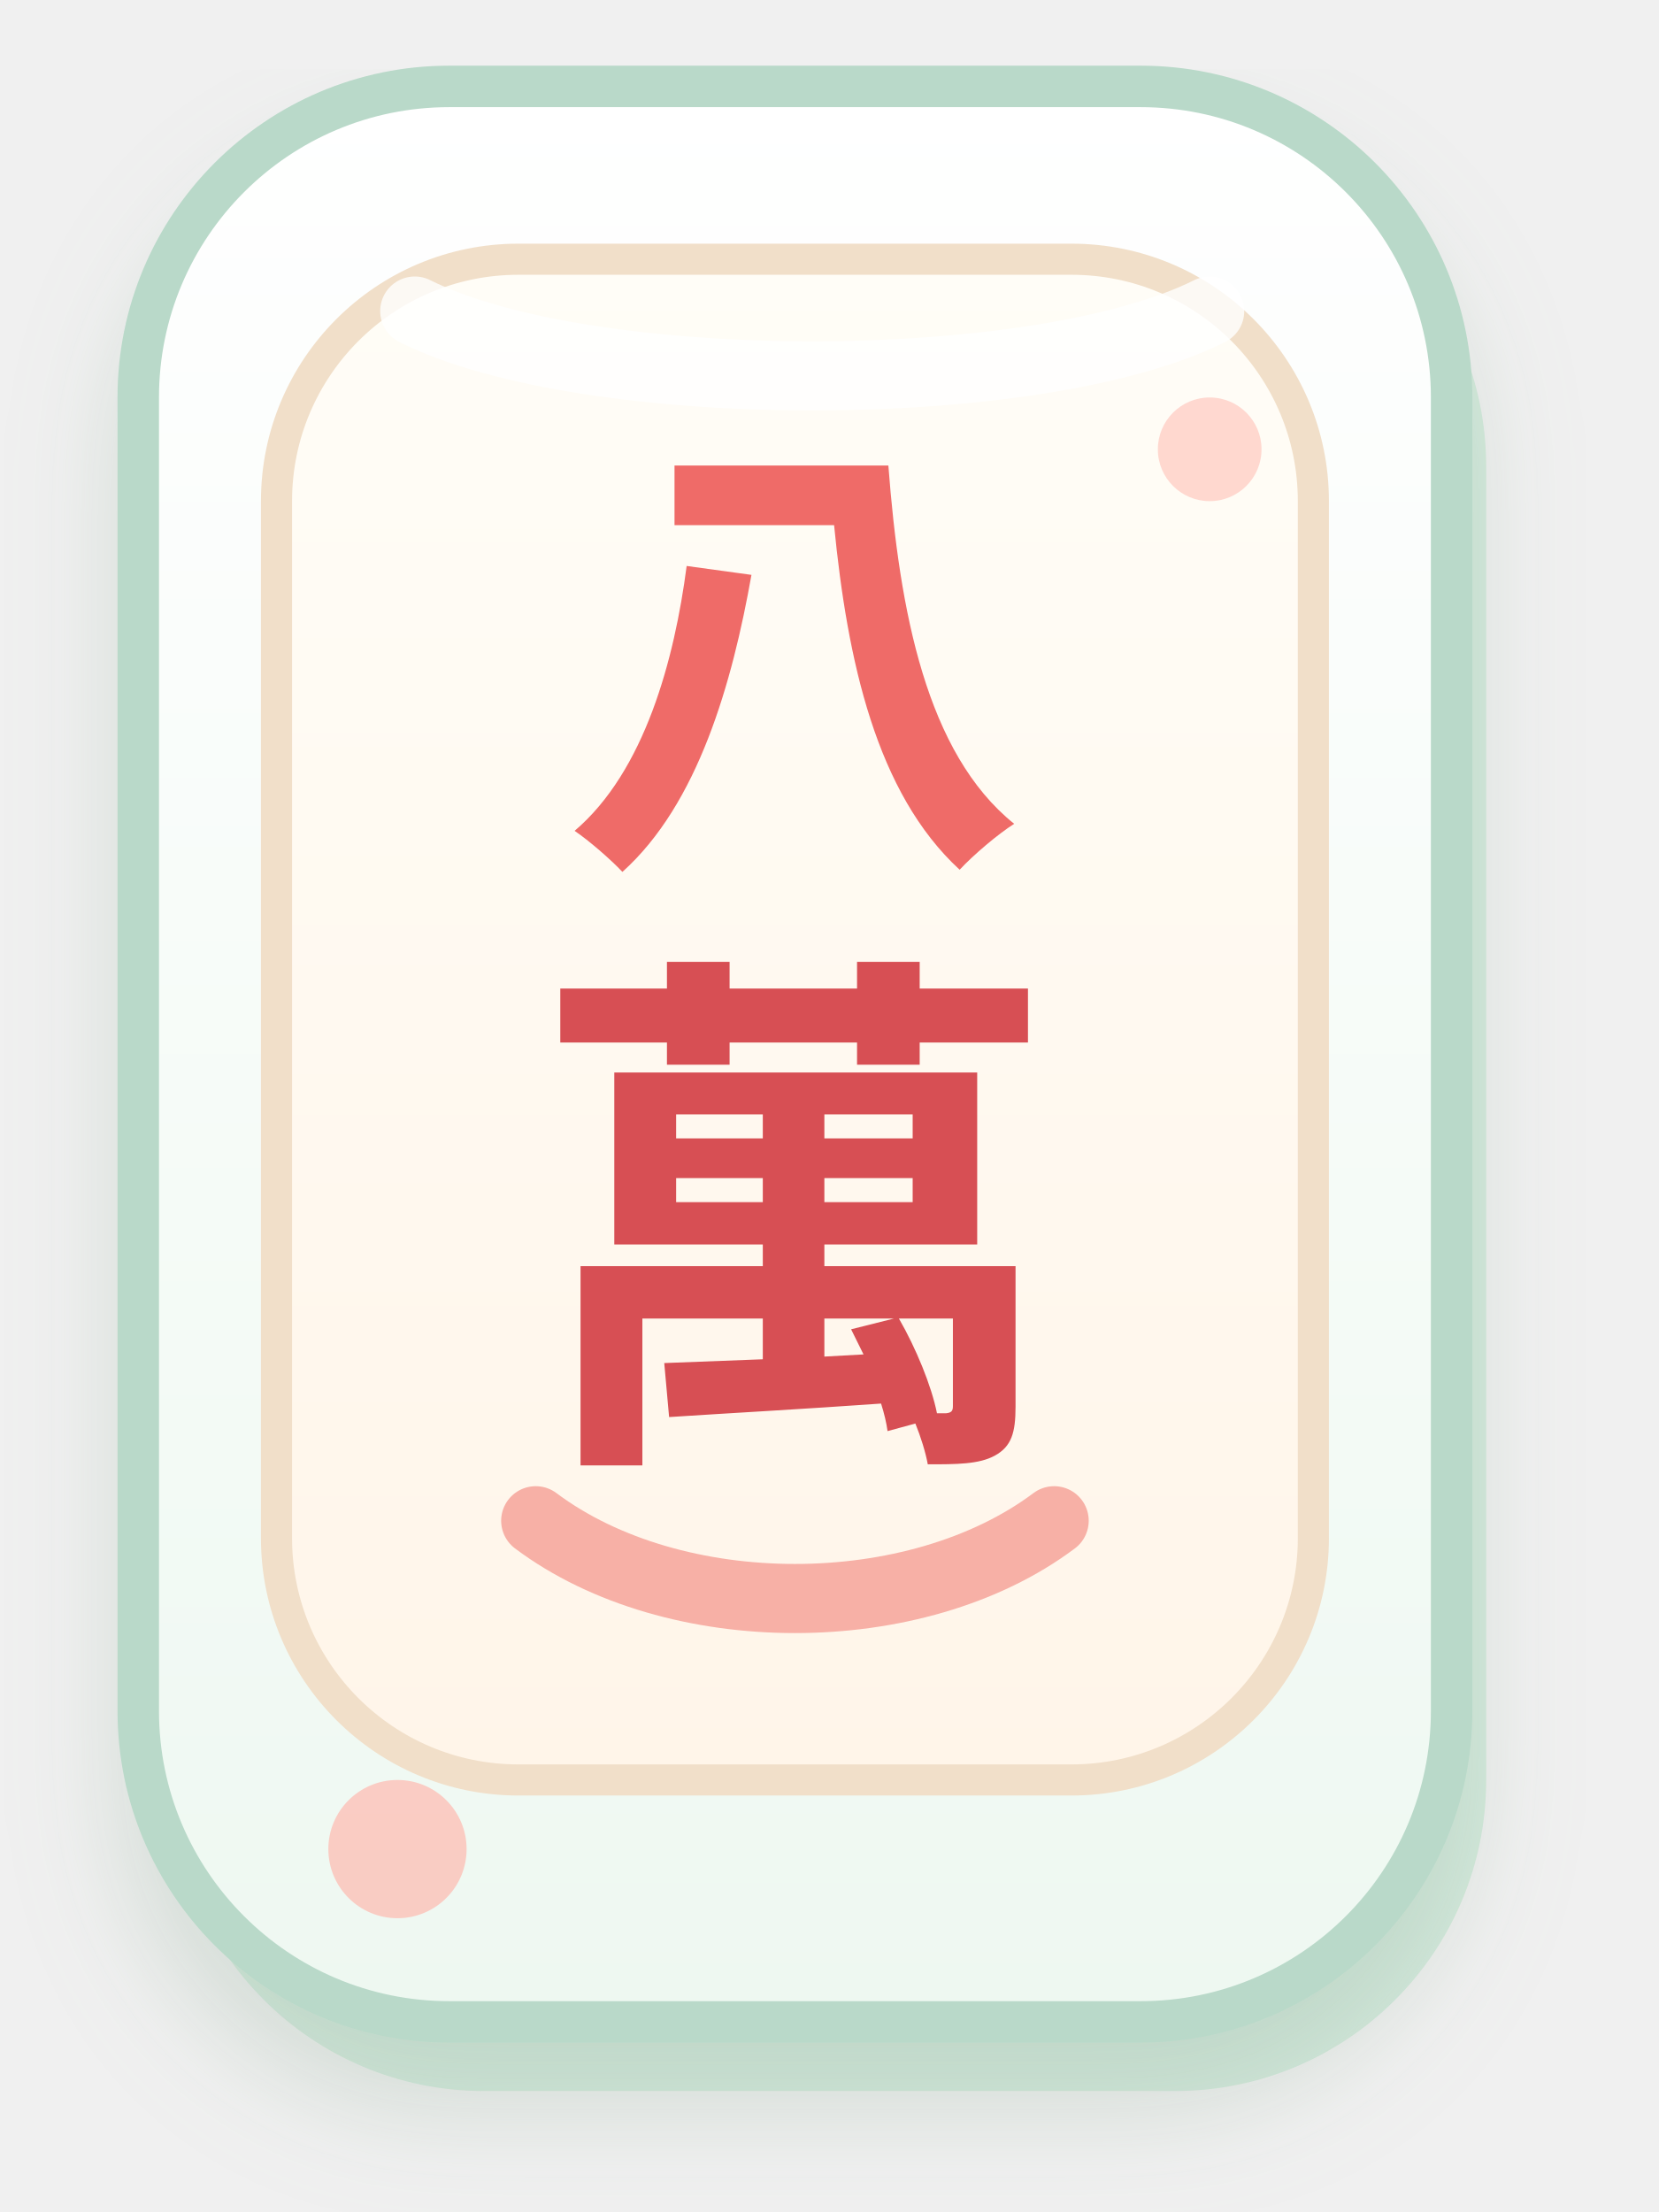
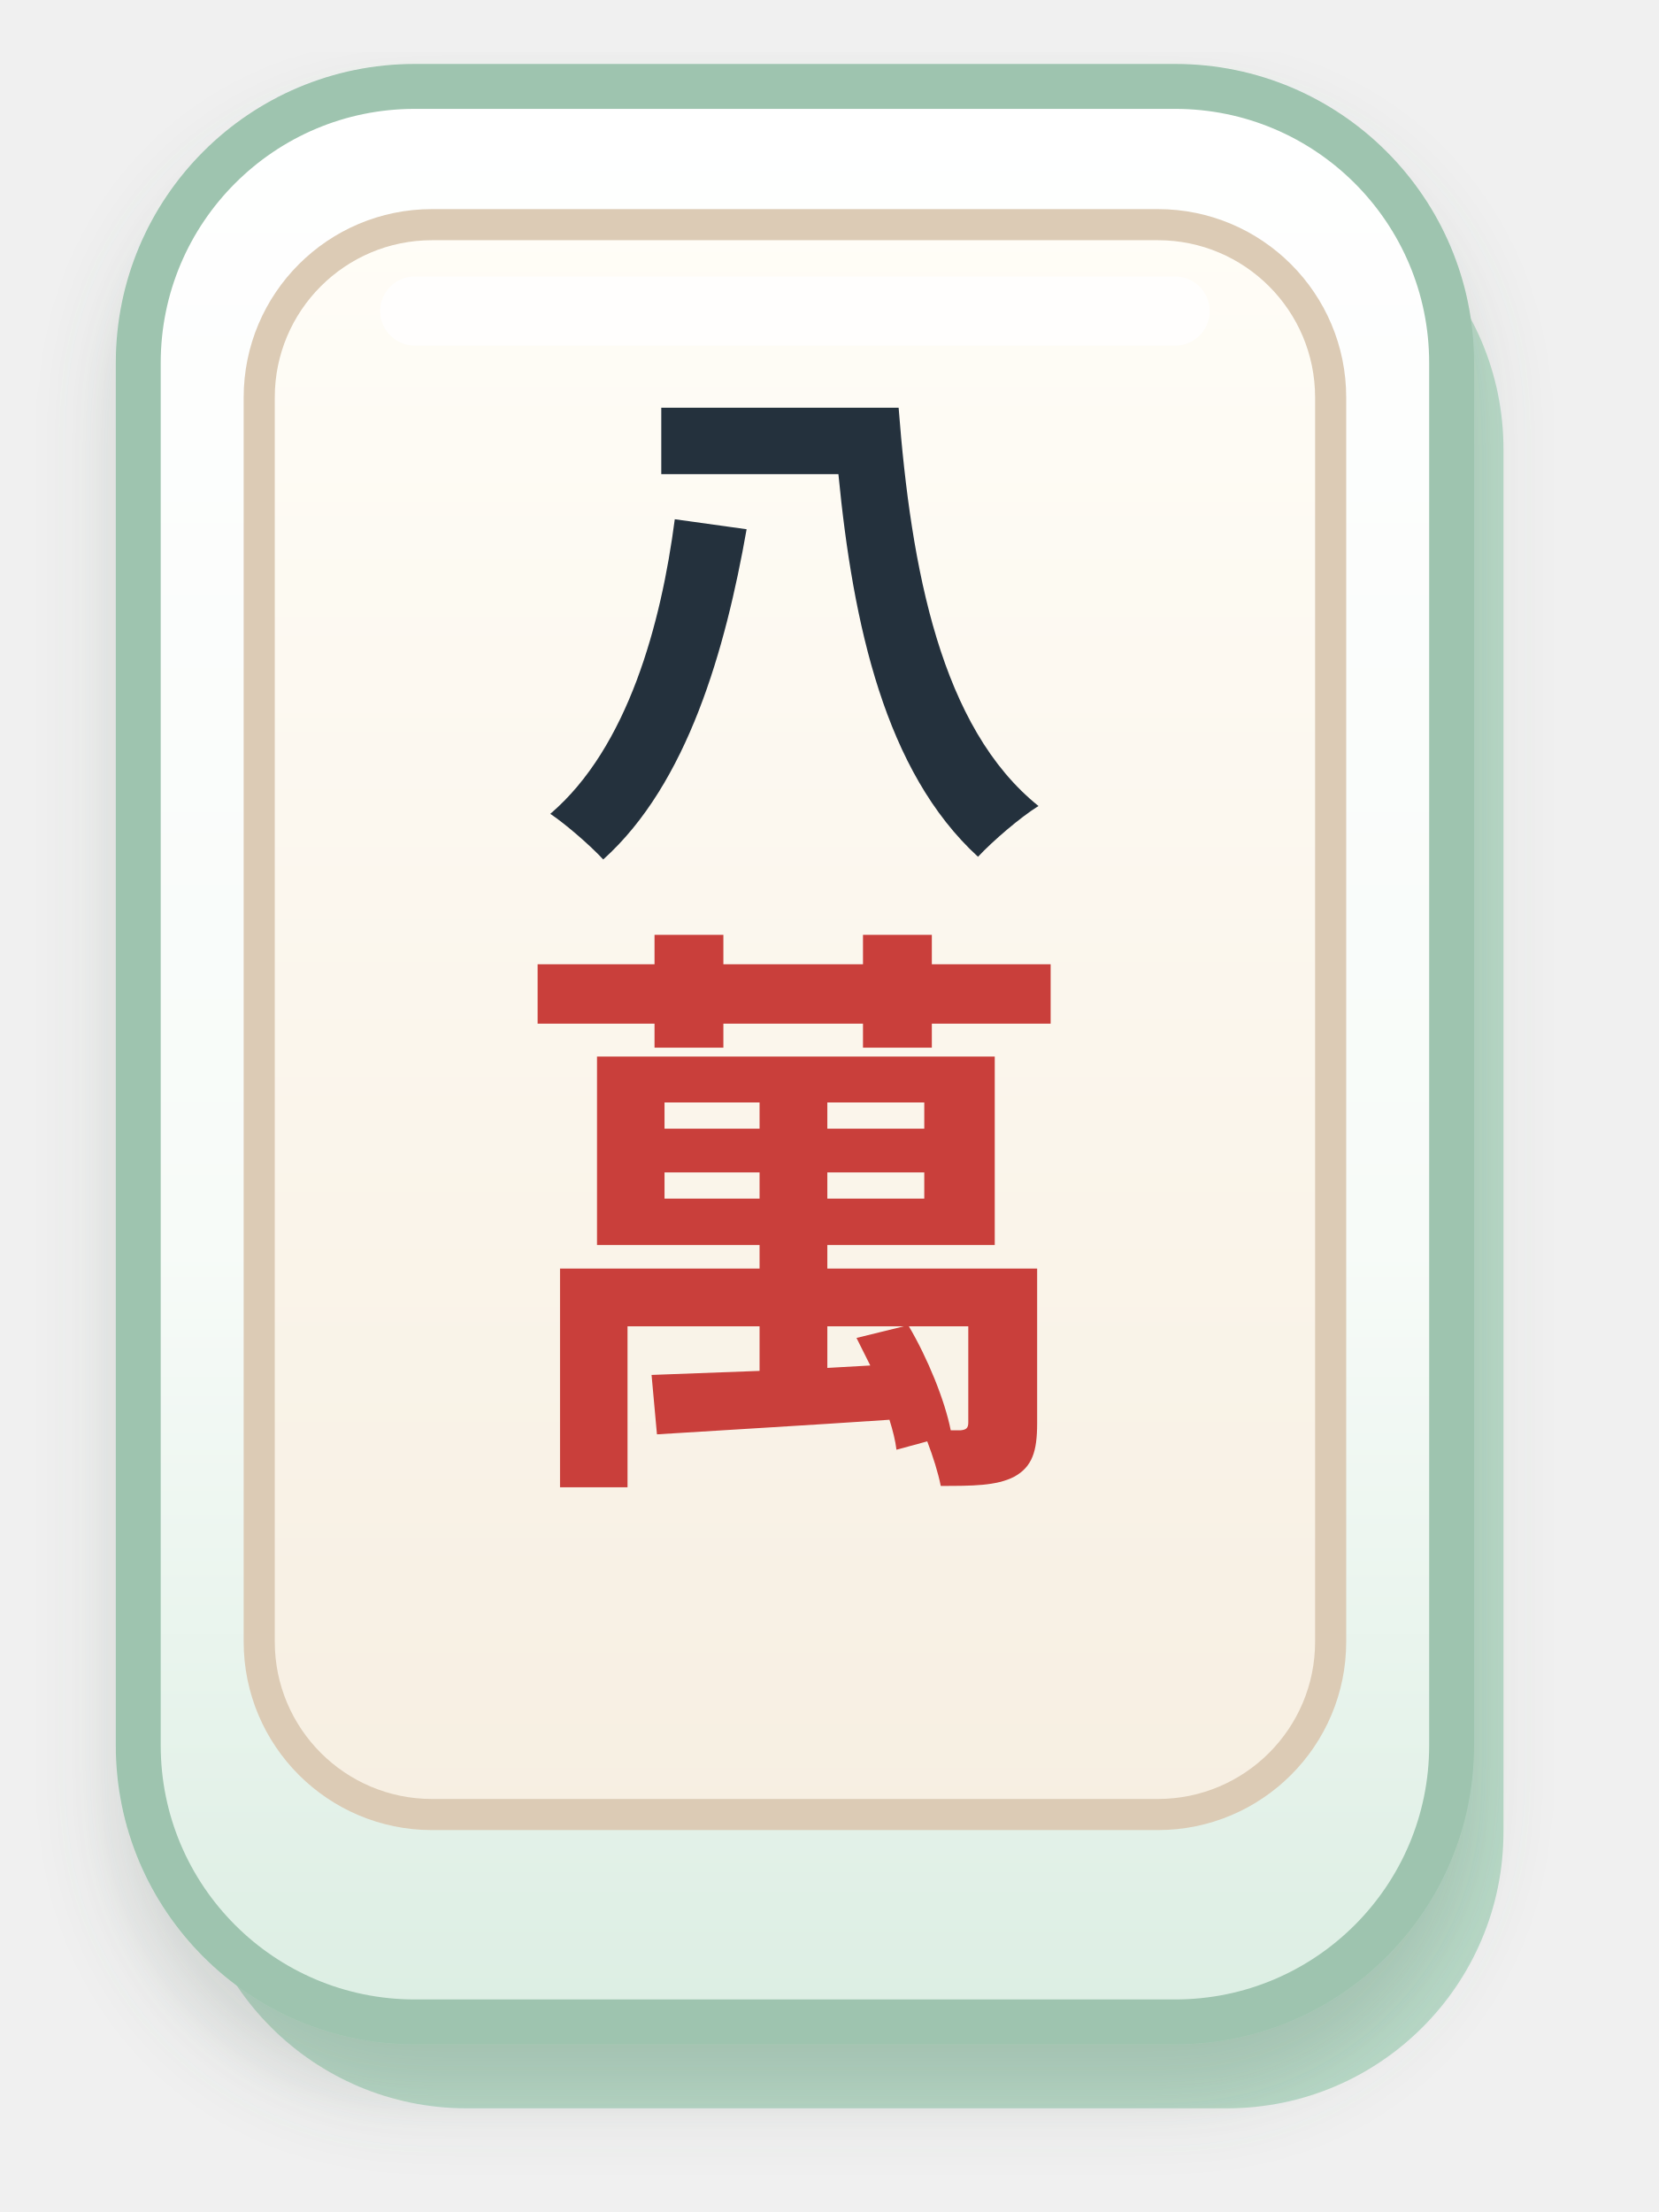
<svg xmlns="http://www.w3.org/2000/svg" viewBox="0 0 96 128">
  <defs>
    <linearGradient id="body" x1="0" y1="0" x2="0" y2="1">
      <stop offset="0" stop-color="#ffffff" />
-       <stop offset="1" stop-color="#eef8f1" />
+       <stop offset="0.6" stop-color="#f7fbf8" />
+       <stop offset="1" stop-color="#dceee3" />
    </linearGradient>
    <linearGradient id="face" x1="0" y1="0" x2="0" y2="1">
      <stop offset="0" stop-color="#fffdf7" />
-       <stop offset="1" stop-color="#fff5e9" />
+       <stop offset="1" stop-color="#f7efe2" />
    </linearGradient>
-     <filter id="softShadow" x="-20%" y="-20%" width="140%" height="150%">
-       <feDropShadow dx="0" dy="4" stdDeviation="3" flood-color="#9ab3a0" flood-opacity="0.32" />
+     <filter id="shadow" x="-15%" y="-15%" width="130%" height="140%">
+       <feDropShadow dx="0" dy="3" stdDeviation="2.2" flood-color="#5b6f61" flood-opacity="0.22" />
    </filter>
  </defs>
-   <rect x="10" y="9" width="76" height="112" rx="18" fill="#cfe8d9" opacity="0.9" />
-   <rect x="8" y="5" width="76" height="112" rx="18" fill="url(#body)" stroke="#b9d9c9" stroke-width="2.4" filter="url(#softShadow)" />
-   <rect x="16" y="15" width="60" height="88" rx="14" fill="url(#face)" stroke="#f1dfc9" stroke-width="1.8" />
-   <path d="M24 18c10 5 36 5 46 0" fill="none" stroke="#ffffff" stroke-width="4" stroke-linecap="round" opacity="0.8" />
-   <circle cx="23" cy="107" r="4" fill="#ffb4aa" opacity="0.65" />
-   <circle cx="70" cy="26" r="3" fill="#ffb4aa" opacity="0.5" />
-   <text x="46" y="48" text-anchor="middle" font-family="serif" font-size="27" font-weight="900" fill="#ef6b68">八</text>
-   <text x="46" y="82" text-anchor="middle" font-family="serif" font-size="31" font-weight="900" fill="#d74f54">萬</text>
-   <path d="M31 88c8 6 22 6 30 0" fill="none" stroke="#f7b0a6" stroke-width="4" stroke-linecap="round" />
+   <rect x="11" y="10" width="76" height="112" rx="16" fill="#b8d9c7" />
+   <rect x="8" y="5" width="76" height="112" rx="16" fill="url(#body)" stroke="#9ec4af" stroke-width="2.6" filter="url(#shadow)" />
+   <rect x="15" y="13" width="62" height="92" rx="10" fill="url(#face)" stroke="#dccbb5" stroke-width="1.8" />
+   <path d="M24 18h44" stroke="#ffffff" stroke-width="4" stroke-linecap="round" opacity="0.78" />
+   <text x="46" y="47" text-anchor="middle" font-family="serif" font-size="30" font-weight="900" fill="#24313d">八</text>
+   <text x="46" y="83" text-anchor="middle" font-family="serif" font-size="34" font-weight="900" fill="#c93f3b">萬</text>
</svg>
